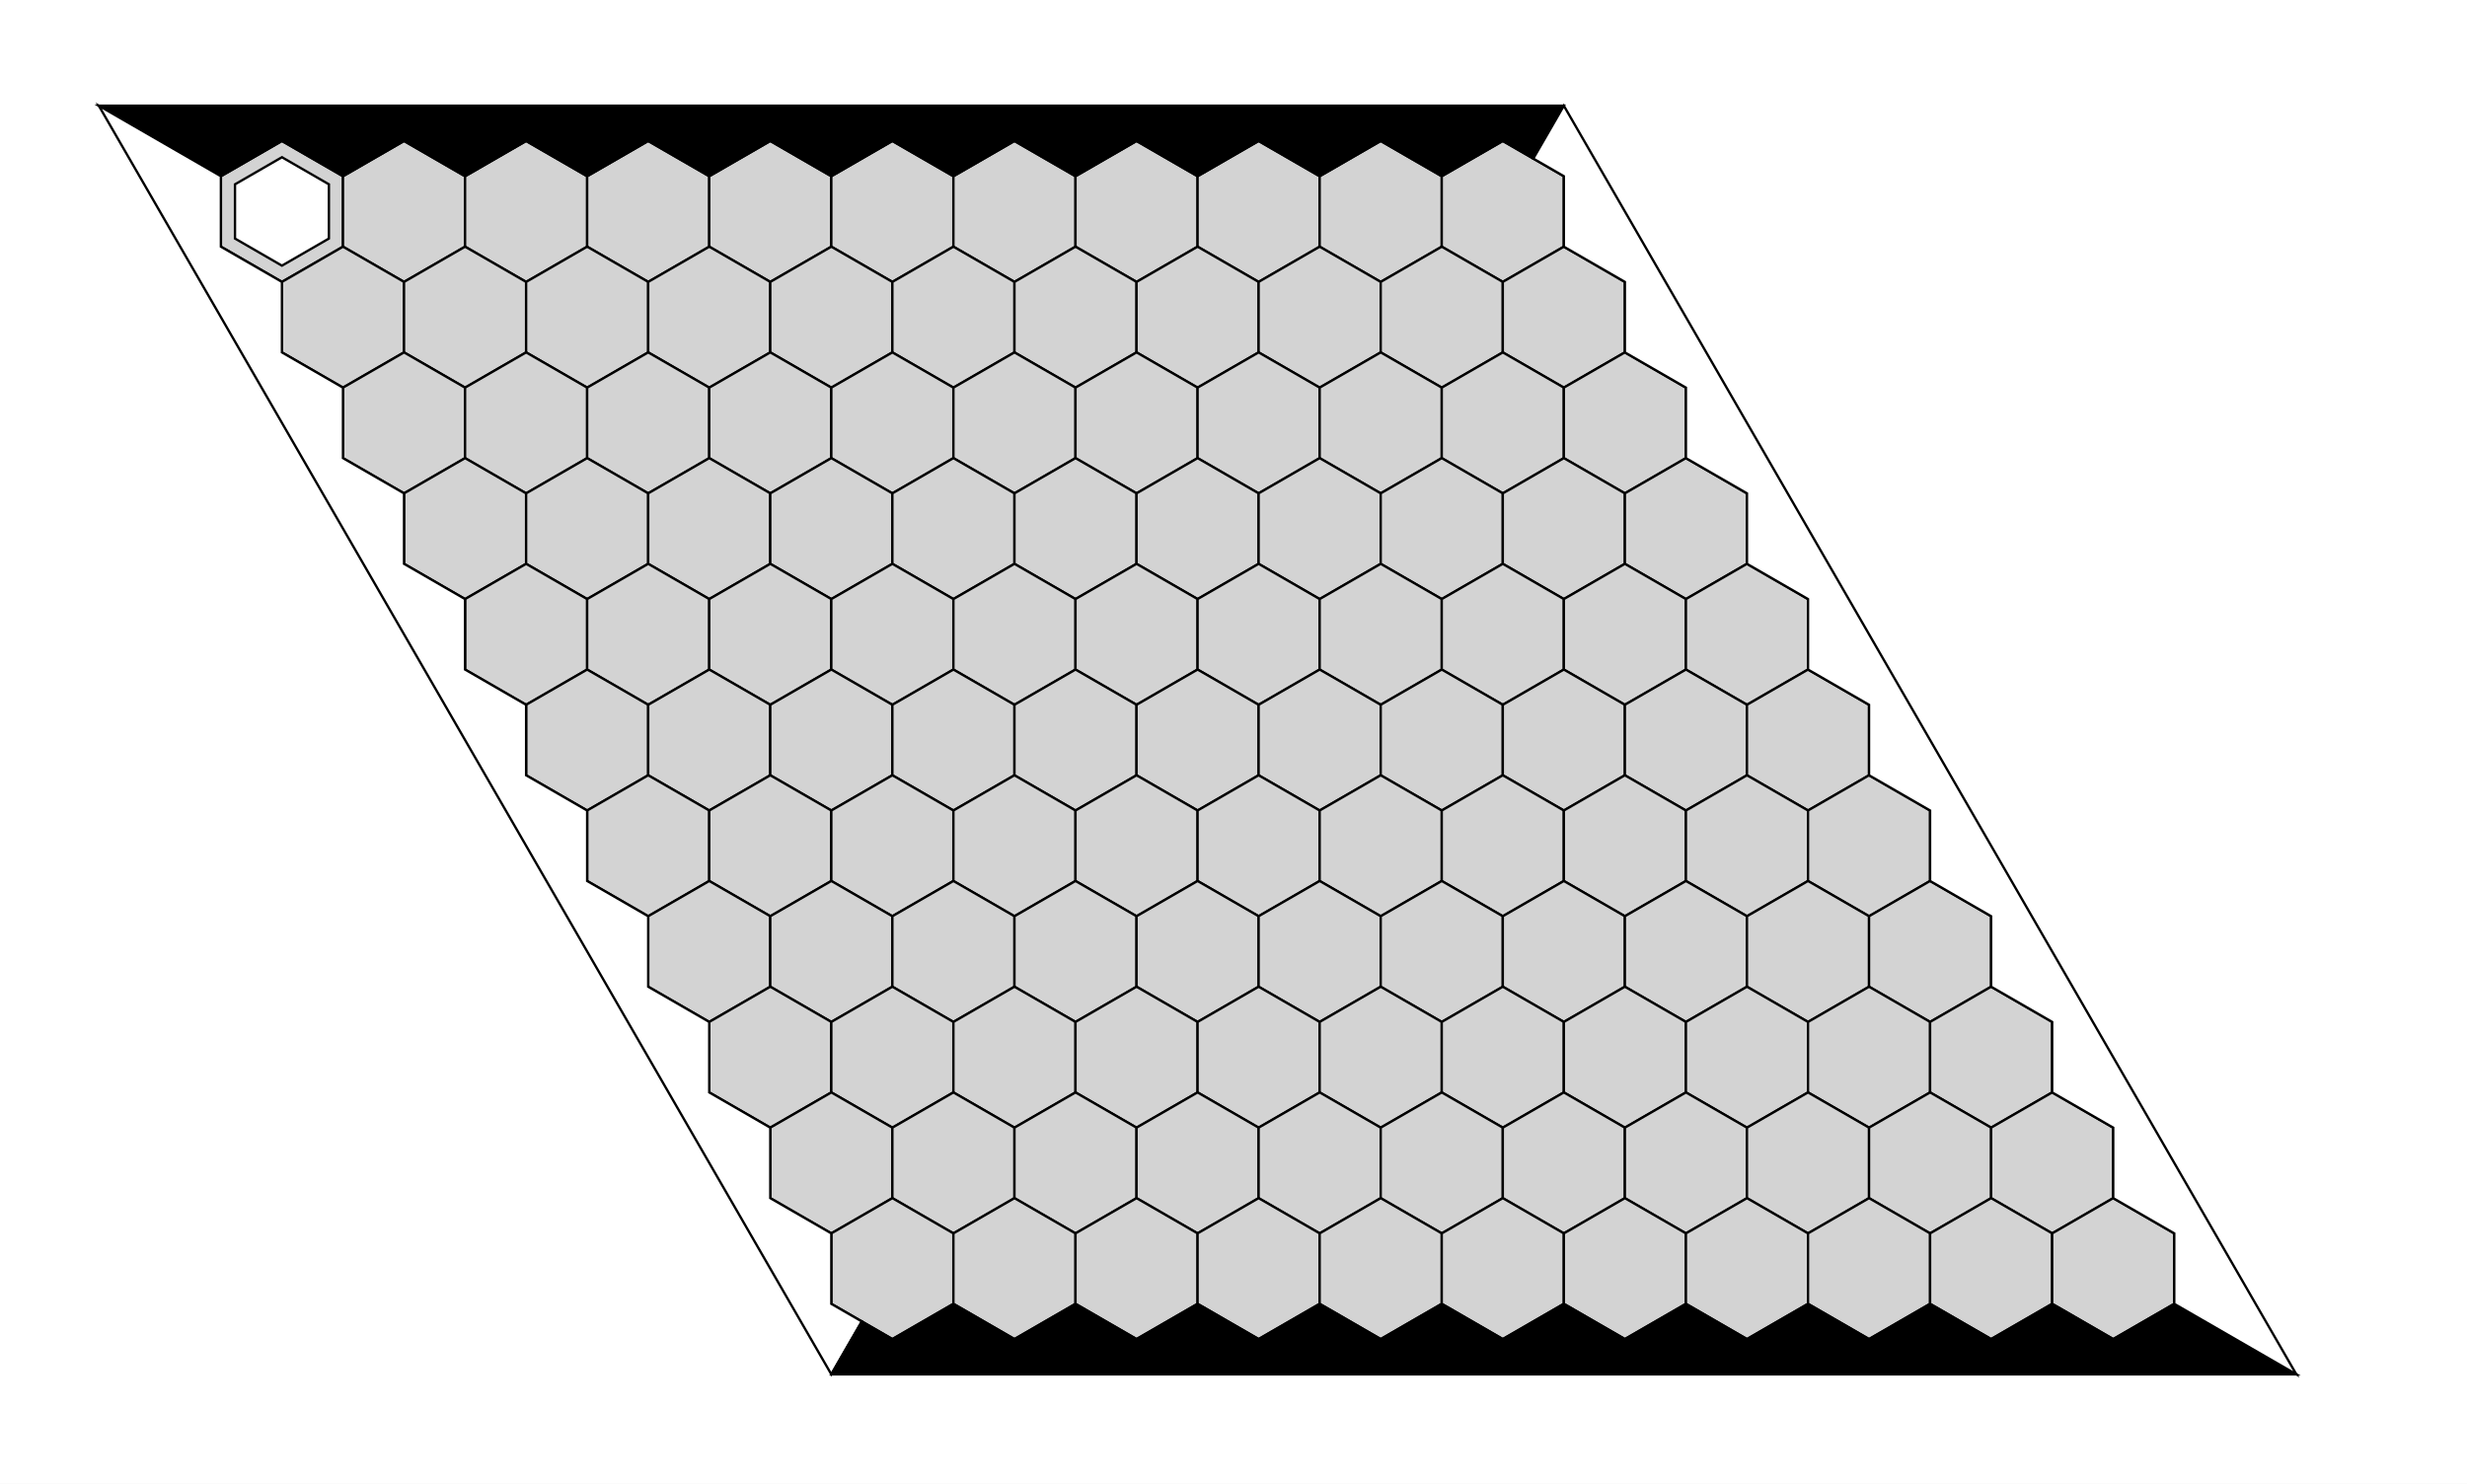
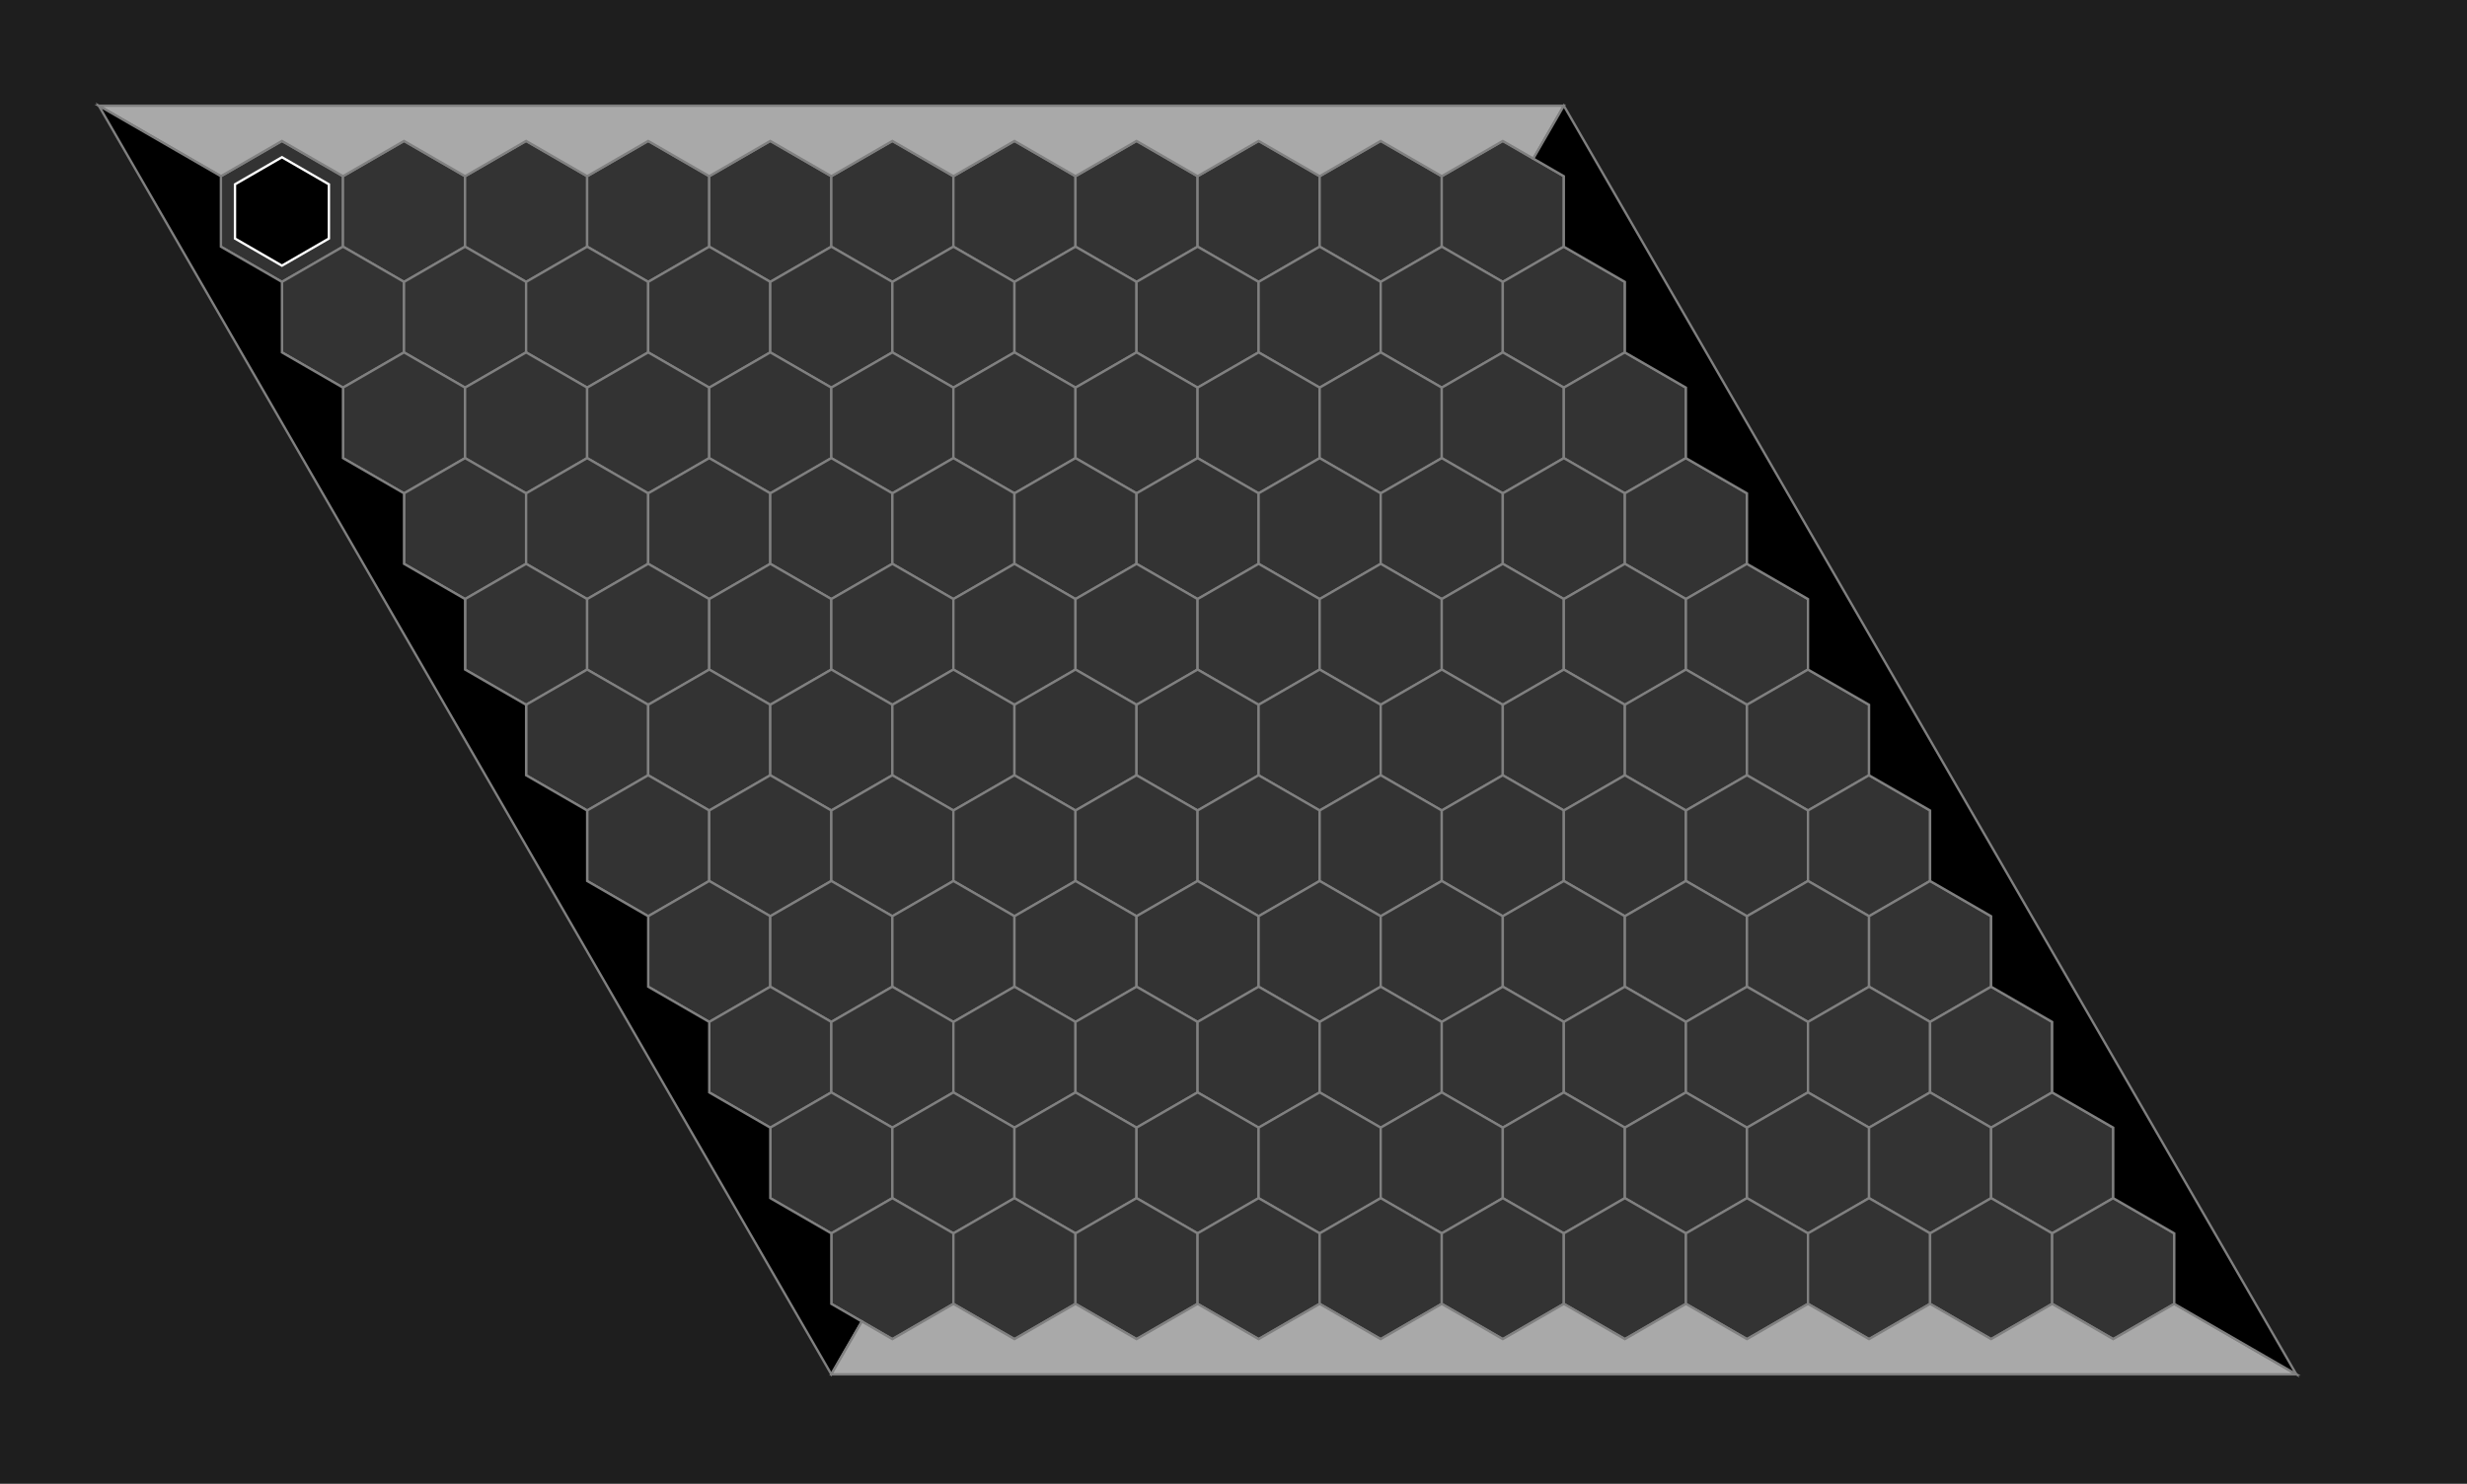
<svg xmlns="http://www.w3.org/2000/svg" baseProfile="full" height="315.789" version="1.1" width="525.0">
  <defs />
-   <rect fill="white" height="165.0" width="165.0" x="0" y="0" />
+   <rect fill="#1e1e1e" height="165.0" width="165.0" x="0" y="0" />
  <g transform="scale(1.0)">
-     <rect fill="white" height="315.789" width="525.0" x="0" y="0" />
+     <rect fill="#1e1e1e" height="315.789" width="525.0" x="0" y="0" />
    <g transform="translate(45.0,30.0) translate(15.0,15.0)">
-       <polygon fill="lightgray" points="0.0,15.0 12.99,7.5 12.99,-7.5 -0.0,-15.0 -12.99,-7.5 -12.99,7.5" stroke="black" stroke-width="0.5px" />
-       <polygon fill="white" points="0.0,11.539 9.993,5.769 9.993,-5.769 -0.0,-11.539 -9.993,-5.769 -9.993,5.769" stroke="black" stroke-width="0.5px" />
-       <polygon fill="lightgray" points="25.981,15.0 38.971,7.5 38.971,-7.5 25.981,-15.0 12.99,-7.5 12.99,7.5" stroke="black" stroke-width="0.5px" />
-       <polygon fill="lightgray" points="51.962,15.0 64.952,7.5 64.952,-7.5 51.962,-15.0 38.971,-7.5 38.971,7.5" stroke="black" stroke-width="0.5px" />
-       <polygon fill="lightgray" points="77.942,15.0 90.933,7.5 90.933,-7.5 77.942,-15.0 64.952,-7.5 64.952,7.5" stroke="black" stroke-width="0.5px" />
-       <polygon fill="lightgray" points="103.923,15.0 116.913,7.5 116.913,-7.5 103.923,-15.0 90.933,-7.5 90.933,7.5" stroke="black" stroke-width="0.5px" />
-       <polygon fill="lightgray" points="129.904,15.0 142.894,7.5 142.894,-7.5 129.904,-15.0 116.913,-7.5 116.913,7.5" stroke="black" stroke-width="0.5px" />
-       <polygon fill="lightgray" points="155.885,15.0 168.875,7.5 168.875,-7.5 155.885,-15.0 142.894,-7.5 142.894,7.5" stroke="black" stroke-width="0.5px" />
-       <polygon fill="lightgray" points="181.865,15.0 194.856,7.5 194.856,-7.5 181.865,-15.0 168.875,-7.5 168.875,7.5" stroke="black" stroke-width="0.5px" />
-       <polygon fill="lightgray" points="207.846,15.0 220.837,7.5 220.837,-7.5 207.846,-15.0 194.856,-7.5 194.856,7.5" stroke="black" stroke-width="0.5px" />
-       <polygon fill="lightgray" points="233.827,15.0 246.817,7.5 246.817,-7.5 233.827,-15.0 220.837,-7.5 220.837,7.5" stroke="black" stroke-width="0.5px" />
-       <polygon fill="lightgray" points="259.808,15.0 272.798,7.5 272.798,-7.5 259.808,-15.0 246.817,-7.5 246.817,7.5" stroke="black" stroke-width="0.5px" />
-       <polygon fill="lightgray" points="12.99,37.5 25.981,30.0 25.981,15.0 12.99,7.5 0.0,15.0 0.0,30.0" stroke="black" stroke-width="0.5px" />
-       <polygon fill="lightgray" points="38.971,37.5 51.962,30.0 51.962,15.0 38.971,7.5 25.981,15.0 25.981,30.0" stroke="black" stroke-width="0.5px" />
-       <polygon fill="lightgray" points="64.952,37.5 77.942,30.0 77.942,15.0 64.952,7.5 51.962,15.0 51.962,30.0" stroke="black" stroke-width="0.5px" />
-       <polygon fill="lightgray" points="90.933,37.5 103.923,30.0 103.923,15.0 90.933,7.5 77.942,15.0 77.942,30.0" stroke="black" stroke-width="0.5px" />
-       <polygon fill="lightgray" points="116.913,37.5 129.904,30.0 129.904,15.0 116.913,7.5 103.923,15.0 103.923,30.0" stroke="black" stroke-width="0.5px" />
-       <polygon fill="lightgray" points="142.894,37.5 155.885,30.0 155.885,15.0 142.894,7.5 129.904,15.0 129.904,30.0" stroke="black" stroke-width="0.5px" />
-       <polygon fill="lightgray" points="168.875,37.5 181.865,30.0 181.865,15.0 168.875,7.5 155.885,15.0 155.885,30.0" stroke="black" stroke-width="0.5px" />
-       <polygon fill="lightgray" points="194.856,37.5 207.846,30.0 207.846,15.0 194.856,7.5 181.865,15.0 181.865,30.0" stroke="black" stroke-width="0.5px" />
-       <polygon fill="lightgray" points="220.837,37.5 233.827,30.0 233.827,15.0 220.837,7.5 207.846,15.0 207.846,30.0" stroke="black" stroke-width="0.5px" />
-       <polygon fill="lightgray" points="246.817,37.5 259.808,30.0 259.808,15.0 246.817,7.5 233.827,15.0 233.827,30.0" stroke="black" stroke-width="0.5px" />
-       <polygon fill="lightgray" points="272.798,37.5 285.788,30.0 285.788,15.0 272.798,7.5 259.808,15.0 259.808,30.0" stroke="black" stroke-width="0.5px" />
-       <polygon fill="lightgray" points="25.981,60.0 38.971,52.5 38.971,37.5 25.981,30.0 12.99,37.5 12.99,52.5" stroke="black" stroke-width="0.5px" />
-       <polygon fill="lightgray" points="51.962,60.0 64.952,52.5 64.952,37.5 51.962,30.0 38.971,37.5 38.971,52.5" stroke="black" stroke-width="0.5px" />
-       <polygon fill="lightgray" points="77.942,60.0 90.933,52.5 90.933,37.5 77.942,30.0 64.952,37.5 64.952,52.5" stroke="black" stroke-width="0.5px" />
-       <polygon fill="lightgray" points="103.923,60.0 116.913,52.5 116.913,37.5 103.923,30.0 90.933,37.5 90.933,52.5" stroke="black" stroke-width="0.5px" />
-       <polygon fill="lightgray" points="129.904,60.0 142.894,52.5 142.894,37.5 129.904,30.0 116.913,37.5 116.913,52.5" stroke="black" stroke-width="0.5px" />
-       <polygon fill="lightgray" points="155.885,60.0 168.875,52.5 168.875,37.5 155.885,30.0 142.894,37.5 142.894,52.5" stroke="black" stroke-width="0.5px" />
-       <polygon fill="lightgray" points="181.865,60.0 194.856,52.5 194.856,37.5 181.865,30.0 168.875,37.5 168.875,52.5" stroke="black" stroke-width="0.5px" />
-       <polygon fill="lightgray" points="207.846,60.0 220.837,52.5 220.837,37.5 207.846,30.0 194.856,37.5 194.856,52.5" stroke="black" stroke-width="0.5px" />
-       <polygon fill="lightgray" points="233.827,60.0 246.817,52.5 246.817,37.5 233.827,30.0 220.837,37.5 220.837,52.5" stroke="black" stroke-width="0.5px" />
-       <polygon fill="lightgray" points="259.808,60.0 272.798,52.5 272.798,37.5 259.808,30.0 246.817,37.5 246.817,52.5" stroke="black" stroke-width="0.5px" />
-       <polygon fill="lightgray" points="285.788,60.0 298.779,52.5 298.779,37.5 285.788,30.0 272.798,37.5 272.798,52.5" stroke="black" stroke-width="0.5px" />
-       <polygon fill="lightgray" points="38.971,82.5 51.962,75.0 51.962,60.0 38.971,52.5 25.981,60.0 25.981,75.0" stroke="black" stroke-width="0.5px" />
-       <polygon fill="lightgray" points="64.952,82.5 77.942,75.0 77.942,60.0 64.952,52.5 51.962,60.0 51.962,75.0" stroke="black" stroke-width="0.5px" />
-       <polygon fill="lightgray" points="90.933,82.5 103.923,75.0 103.923,60.0 90.933,52.5 77.942,60.0 77.942,75.0" stroke="black" stroke-width="0.5px" />
-       <polygon fill="lightgray" points="116.913,82.5 129.904,75.0 129.904,60.0 116.913,52.5 103.923,60.0 103.923,75.0" stroke="black" stroke-width="0.5px" />
-       <polygon fill="lightgray" points="142.894,82.5 155.885,75.0 155.885,60.0 142.894,52.5 129.904,60.0 129.904,75.0" stroke="black" stroke-width="0.5px" />
-       <polygon fill="lightgray" points="168.875,82.5 181.865,75.0 181.865,60.0 168.875,52.5 155.885,60.0 155.885,75.0" stroke="black" stroke-width="0.5px" />
-       <polygon fill="lightgray" points="194.856,82.5 207.846,75.0 207.846,60.0 194.856,52.5 181.865,60.0 181.865,75.0" stroke="black" stroke-width="0.5px" />
-       <polygon fill="lightgray" points="220.837,82.5 233.827,75.0 233.827,60.0 220.837,52.5 207.846,60.0 207.846,75.0" stroke="black" stroke-width="0.5px" />
-       <polygon fill="lightgray" points="246.817,82.5 259.808,75.0 259.808,60.0 246.817,52.5 233.827,60.0 233.827,75.0" stroke="black" stroke-width="0.5px" />
-       <polygon fill="lightgray" points="272.798,82.5 285.788,75.0 285.788,60.0 272.798,52.5 259.808,60.0 259.808,75.0" stroke="black" stroke-width="0.5px" />
-       <polygon fill="lightgray" points="298.779,82.5 311.769,75.0 311.769,60.0 298.779,52.5 285.788,60.0 285.788,75.0" stroke="black" stroke-width="0.5px" />
-       <polygon fill="lightgray" points="51.962,105.0 64.952,97.5 64.952,82.5 51.962,75.0 38.971,82.5 38.971,97.5" stroke="black" stroke-width="0.5px" />
-       <polygon fill="lightgray" points="77.942,105.0 90.933,97.5 90.933,82.5 77.942,75.0 64.952,82.5 64.952,97.5" stroke="black" stroke-width="0.5px" />
-       <polygon fill="lightgray" points="103.923,105.0 116.913,97.5 116.913,82.5 103.923,75.0 90.933,82.5 90.933,97.5" stroke="black" stroke-width="0.5px" />
-       <polygon fill="lightgray" points="129.904,105.0 142.894,97.5 142.894,82.5 129.904,75.0 116.913,82.5 116.913,97.5" stroke="black" stroke-width="0.5px" />
-       <polygon fill="lightgray" points="155.885,105.0 168.875,97.5 168.875,82.5 155.885,75.0 142.894,82.5 142.894,97.5" stroke="black" stroke-width="0.5px" />
-       <polygon fill="lightgray" points="181.865,105.0 194.856,97.5 194.856,82.5 181.865,75.0 168.875,82.5 168.875,97.5" stroke="black" stroke-width="0.5px" />
-       <polygon fill="lightgray" points="207.846,105.0 220.837,97.5 220.837,82.5 207.846,75.0 194.856,82.5 194.856,97.5" stroke="black" stroke-width="0.5px" />
-       <polygon fill="lightgray" points="233.827,105.0 246.817,97.5 246.817,82.5 233.827,75.0 220.837,82.5 220.837,97.5" stroke="black" stroke-width="0.5px" />
-       <polygon fill="lightgray" points="259.808,105.0 272.798,97.5 272.798,82.5 259.808,75.0 246.817,82.5 246.817,97.5" stroke="black" stroke-width="0.5px" />
-       <polygon fill="lightgray" points="285.788,105.0 298.779,97.5 298.779,82.5 285.788,75.0 272.798,82.5 272.798,97.5" stroke="black" stroke-width="0.5px" />
-       <polygon fill="lightgray" points="311.769,105.0 324.76,97.5 324.76,82.5 311.769,75.0 298.779,82.5 298.779,97.5" stroke="black" stroke-width="0.5px" />
-       <polygon fill="lightgray" points="64.952,127.5 77.942,120.0 77.942,105.0 64.952,97.5 51.962,105.0 51.962,120.0" stroke="black" stroke-width="0.5px" />
-       <polygon fill="lightgray" points="90.933,127.5 103.923,120.0 103.923,105.0 90.933,97.5 77.942,105.0 77.942,120.0" stroke="black" stroke-width="0.5px" />
-       <polygon fill="lightgray" points="116.913,127.5 129.904,120.0 129.904,105.0 116.913,97.5 103.923,105.0 103.923,120.0" stroke="black" stroke-width="0.5px" />
-       <polygon fill="lightgray" points="142.894,127.5 155.885,120.0 155.885,105.0 142.894,97.5 129.904,105.0 129.904,120.0" stroke="black" stroke-width="0.5px" />
-       <polygon fill="lightgray" points="168.875,127.5 181.865,120.0 181.865,105.0 168.875,97.5 155.885,105.0 155.885,120.0" stroke="black" stroke-width="0.5px" />
-       <polygon fill="lightgray" points="194.856,127.5 207.846,120.0 207.846,105.0 194.856,97.5 181.865,105.0 181.865,120.0" stroke="black" stroke-width="0.5px" />
-       <polygon fill="lightgray" points="220.837,127.5 233.827,120.0 233.827,105.0 220.837,97.5 207.846,105.0 207.846,120.0" stroke="black" stroke-width="0.5px" />
-       <polygon fill="lightgray" points="246.817,127.5 259.808,120.0 259.808,105.0 246.817,97.5 233.827,105.0 233.827,120.0" stroke="black" stroke-width="0.5px" />
-       <polygon fill="lightgray" points="272.798,127.5 285.788,120.0 285.788,105.0 272.798,97.5 259.808,105.0 259.808,120.0" stroke="black" stroke-width="0.5px" />
-       <polygon fill="lightgray" points="298.779,127.5 311.769,120.0 311.769,105.0 298.779,97.5 285.788,105.0 285.788,120.0" stroke="black" stroke-width="0.5px" />
-       <polygon fill="lightgray" points="324.76,127.5 337.75,120.0 337.75,105.0 324.76,97.5 311.769,105.0 311.769,120.0" stroke="black" stroke-width="0.5px" />
-       <polygon fill="lightgray" points="77.942,150.0 90.933,142.5 90.933,127.5 77.942,120.0 64.952,127.5 64.952,142.5" stroke="black" stroke-width="0.5px" />
-       <polygon fill="lightgray" points="103.923,150.0 116.913,142.5 116.913,127.5 103.923,120.0 90.933,127.5 90.933,142.5" stroke="black" stroke-width="0.5px" />
-       <polygon fill="lightgray" points="129.904,150.0 142.894,142.5 142.894,127.5 129.904,120.0 116.913,127.5 116.913,142.5" stroke="black" stroke-width="0.5px" />
-       <polygon fill="lightgray" points="155.885,150.0 168.875,142.5 168.875,127.5 155.885,120.0 142.894,127.5 142.894,142.5" stroke="black" stroke-width="0.5px" />
-       <polygon fill="lightgray" points="181.865,150.0 194.856,142.5 194.856,127.5 181.865,120.0 168.875,127.5 168.875,142.5" stroke="black" stroke-width="0.5px" />
-       <polygon fill="lightgray" points="207.846,150.0 220.837,142.5 220.837,127.5 207.846,120.0 194.856,127.5 194.856,142.5" stroke="black" stroke-width="0.5px" />
-       <polygon fill="lightgray" points="233.827,150.0 246.817,142.5 246.817,127.5 233.827,120.0 220.837,127.5 220.837,142.5" stroke="black" stroke-width="0.5px" />
-       <polygon fill="lightgray" points="259.808,150.0 272.798,142.5 272.798,127.5 259.808,120.0 246.817,127.5 246.817,142.5" stroke="black" stroke-width="0.5px" />
-       <polygon fill="lightgray" points="285.788,150.0 298.779,142.5 298.779,127.5 285.788,120.0 272.798,127.5 272.798,142.5" stroke="black" stroke-width="0.5px" />
-       <polygon fill="lightgray" points="311.769,150.0 324.76,142.5 324.76,127.5 311.769,120.0 298.779,127.5 298.779,142.5" stroke="black" stroke-width="0.5px" />
-       <polygon fill="lightgray" points="337.75,150.0 350.74,142.5 350.74,127.5 337.75,120.0 324.76,127.5 324.76,142.5" stroke="black" stroke-width="0.5px" />
-       <polygon fill="lightgray" points="90.933,172.5 103.923,165.0 103.923,150.0 90.933,142.5 77.942,150.0 77.942,165.0" stroke="black" stroke-width="0.5px" />
-       <polygon fill="lightgray" points="116.913,172.5 129.904,165.0 129.904,150.0 116.913,142.5 103.923,150.0 103.923,165.0" stroke="black" stroke-width="0.5px" />
-       <polygon fill="lightgray" points="142.894,172.5 155.885,165.0 155.885,150.0 142.894,142.5 129.904,150.0 129.904,165.0" stroke="black" stroke-width="0.5px" />
-       <polygon fill="lightgray" points="168.875,172.5 181.865,165.0 181.865,150.0 168.875,142.5 155.885,150.0 155.885,165.0" stroke="black" stroke-width="0.5px" />
-       <polygon fill="lightgray" points="194.856,172.5 207.846,165.0 207.846,150.0 194.856,142.5 181.865,150.0 181.865,165.0" stroke="black" stroke-width="0.5px" />
-       <polygon fill="lightgray" points="220.837,172.5 233.827,165.0 233.827,150.0 220.837,142.5 207.846,150.0 207.846,165.0" stroke="black" stroke-width="0.5px" />
-       <polygon fill="lightgray" points="246.817,172.5 259.808,165.0 259.808,150.0 246.817,142.5 233.827,150.0 233.827,165.0" stroke="black" stroke-width="0.5px" />
-       <polygon fill="lightgray" points="272.798,172.5 285.788,165.0 285.788,150.0 272.798,142.5 259.808,150.0 259.808,165.0" stroke="black" stroke-width="0.5px" />
-       <polygon fill="lightgray" points="298.779,172.5 311.769,165.0 311.769,150.0 298.779,142.5 285.788,150.0 285.788,165.0" stroke="black" stroke-width="0.5px" />
-       <polygon fill="lightgray" points="324.76,172.5 337.75,165.0 337.75,150.0 324.76,142.5 311.769,150.0 311.769,165.0" stroke="black" stroke-width="0.5px" />
-       <polygon fill="lightgray" points="350.74,172.5 363.731,165.0 363.731,150.0 350.74,142.5 337.75,150.0 337.75,165.0" stroke="black" stroke-width="0.5px" />
-       <polygon fill="lightgray" points="103.923,195.0 116.913,187.5 116.913,172.5 103.923,165.0 90.933,172.5 90.933,187.5" stroke="black" stroke-width="0.5px" />
-       <polygon fill="lightgray" points="129.904,195.0 142.894,187.5 142.894,172.5 129.904,165.0 116.913,172.5 116.913,187.5" stroke="black" stroke-width="0.5px" />
-       <polygon fill="lightgray" points="155.885,195.0 168.875,187.5 168.875,172.5 155.885,165.0 142.894,172.5 142.894,187.5" stroke="black" stroke-width="0.5px" />
-       <polygon fill="lightgray" points="181.865,195.0 194.856,187.5 194.856,172.5 181.865,165.0 168.875,172.5 168.875,187.5" stroke="black" stroke-width="0.5px" />
-       <polygon fill="lightgray" points="207.846,195.0 220.837,187.5 220.837,172.5 207.846,165.0 194.856,172.5 194.856,187.5" stroke="black" stroke-width="0.5px" />
-       <polygon fill="lightgray" points="233.827,195.0 246.817,187.5 246.817,172.5 233.827,165.0 220.837,172.5 220.837,187.5" stroke="black" stroke-width="0.5px" />
-       <polygon fill="lightgray" points="259.808,195.0 272.798,187.5 272.798,172.5 259.808,165.0 246.817,172.5 246.817,187.5" stroke="black" stroke-width="0.5px" />
-       <polygon fill="lightgray" points="285.788,195.0 298.779,187.5 298.779,172.5 285.788,165.0 272.798,172.5 272.798,187.5" stroke="black" stroke-width="0.5px" />
-       <polygon fill="lightgray" points="311.769,195.0 324.76,187.5 324.76,172.5 311.769,165.0 298.779,172.5 298.779,187.5" stroke="black" stroke-width="0.5px" />
-       <polygon fill="lightgray" points="337.75,195.0 350.74,187.5 350.74,172.5 337.75,165.0 324.76,172.5 324.76,187.5" stroke="black" stroke-width="0.5px" />
-       <polygon fill="lightgray" points="363.731,195.0 376.721,187.5 376.721,172.5 363.731,165.0 350.74,172.5 350.74,187.5" stroke="black" stroke-width="0.5px" />
-       <polygon fill="lightgray" points="116.913,217.5 129.904,210.0 129.904,195.0 116.913,187.5 103.923,195.0 103.923,210.0" stroke="black" stroke-width="0.5px" />
-       <polygon fill="lightgray" points="142.894,217.5 155.885,210.0 155.885,195.0 142.894,187.5 129.904,195.0 129.904,210.0" stroke="black" stroke-width="0.5px" />
-       <polygon fill="lightgray" points="168.875,217.5 181.865,210.0 181.865,195.0 168.875,187.5 155.885,195.0 155.885,210.0" stroke="black" stroke-width="0.5px" />
-       <polygon fill="lightgray" points="194.856,217.5 207.846,210.0 207.846,195.0 194.856,187.5 181.865,195.0 181.865,210.0" stroke="black" stroke-width="0.5px" />
-       <polygon fill="lightgray" points="220.837,217.5 233.827,210.0 233.827,195.0 220.837,187.5 207.846,195.0 207.846,210.0" stroke="black" stroke-width="0.5px" />
-       <polygon fill="lightgray" points="246.817,217.5 259.808,210.0 259.808,195.0 246.817,187.5 233.827,195.0 233.827,210.0" stroke="black" stroke-width="0.5px" />
-       <polygon fill="lightgray" points="272.798,217.5 285.788,210.0 285.788,195.0 272.798,187.5 259.808,195.0 259.808,210.0" stroke="black" stroke-width="0.5px" />
-       <polygon fill="lightgray" points="298.779,217.5 311.769,210.0 311.769,195.0 298.779,187.5 285.788,195.0 285.788,210.0" stroke="black" stroke-width="0.5px" />
-       <polygon fill="lightgray" points="324.76,217.5 337.75,210.0 337.75,195.0 324.76,187.5 311.769,195.0 311.769,210.0" stroke="black" stroke-width="0.5px" />
-       <polygon fill="lightgray" points="350.74,217.5 363.731,210.0 363.731,195.0 350.74,187.5 337.75,195.0 337.75,210.0" stroke="black" stroke-width="0.5px" />
-       <polygon fill="lightgray" points="376.721,217.5 389.711,210.0 389.711,195.0 376.721,187.5 363.731,195.0 363.731,210.0" stroke="black" stroke-width="0.5px" />
-       <polygon fill="lightgray" points="129.904,240.0 142.894,232.5 142.894,217.5 129.904,210.0 116.913,217.5 116.913,232.5" stroke="black" stroke-width="0.5px" />
-       <polygon fill="lightgray" points="155.885,240.0 168.875,232.5 168.875,217.5 155.885,210.0 142.894,217.5 142.894,232.5" stroke="black" stroke-width="0.5px" />
-       <polygon fill="lightgray" points="181.865,240.0 194.856,232.5 194.856,217.5 181.865,210.0 168.875,217.5 168.875,232.5" stroke="black" stroke-width="0.5px" />
-       <polygon fill="lightgray" points="207.846,240.0 220.837,232.5 220.837,217.5 207.846,210.0 194.856,217.5 194.856,232.5" stroke="black" stroke-width="0.5px" />
-       <polygon fill="lightgray" points="233.827,240.0 246.817,232.5 246.817,217.5 233.827,210.0 220.837,217.5 220.837,232.5" stroke="black" stroke-width="0.5px" />
-       <polygon fill="lightgray" points="259.808,240.0 272.798,232.5 272.798,217.5 259.808,210.0 246.817,217.5 246.817,232.5" stroke="black" stroke-width="0.5px" />
-       <polygon fill="lightgray" points="285.788,240.0 298.779,232.5 298.779,217.5 285.788,210.0 272.798,217.5 272.798,232.5" stroke="black" stroke-width="0.5px" />
-       <polygon fill="lightgray" points="311.769,240.0 324.76,232.5 324.76,217.5 311.769,210.0 298.779,217.5 298.779,232.5" stroke="black" stroke-width="0.5px" />
-       <polygon fill="lightgray" points="337.75,240.0 350.74,232.5 350.74,217.5 337.75,210.0 324.76,217.5 324.76,232.5" stroke="black" stroke-width="0.5px" />
-       <polygon fill="lightgray" points="363.731,240.0 376.721,232.5 376.721,217.5 363.731,210.0 350.74,217.5 350.74,232.5" stroke="black" stroke-width="0.5px" />
-       <polygon fill="lightgray" points="389.711,240.0 402.702,232.5 402.702,217.5 389.711,210.0 376.721,217.5 376.721,232.5" stroke="black" stroke-width="0.5px" />
+       <polygon fill="#333333" points="0.0,15.0 12.99,7.5 12.99,-7.5 -0.0,-15.0 -12.99,-7.5 -12.99,7.5" stroke="gray" stroke-width="0.5px" />
+       <polygon fill="black" points="0.0,11.539 9.993,5.769 9.993,-5.769 -0.0,-11.539 -9.993,-5.769 -9.993,5.769" stroke="white" stroke-width="0.5px" />
+       <polygon fill="#333333" points="25.981,15.0 38.971,7.5 38.971,-7.5 25.981,-15.0 12.99,-7.5 12.99,7.5" stroke="gray" stroke-width="0.5px" />
+       <polygon fill="#333333" points="51.962,15.0 64.952,7.5 64.952,-7.5 51.962,-15.0 38.971,-7.5 38.971,7.5" stroke="gray" stroke-width="0.5px" />
+       <polygon fill="#333333" points="77.942,15.0 90.933,7.5 90.933,-7.5 77.942,-15.0 64.952,-7.5 64.952,7.5" stroke="gray" stroke-width="0.5px" />
+       <polygon fill="#333333" points="103.923,15.0 116.913,7.5 116.913,-7.5 103.923,-15.0 90.933,-7.5 90.933,7.5" stroke="gray" stroke-width="0.5px" />
+       <polygon fill="#333333" points="129.904,15.0 142.894,7.5 142.894,-7.5 129.904,-15.0 116.913,-7.5 116.913,7.5" stroke="gray" stroke-width="0.5px" />
+       <polygon fill="#333333" points="155.885,15.0 168.875,7.5 168.875,-7.5 155.885,-15.0 142.894,-7.5 142.894,7.5" stroke="gray" stroke-width="0.5px" />
+       <polygon fill="#333333" points="181.865,15.0 194.856,7.5 194.856,-7.5 181.865,-15.0 168.875,-7.5 168.875,7.5" stroke="gray" stroke-width="0.5px" />
+       <polygon fill="#333333" points="207.846,15.0 220.837,7.5 220.837,-7.5 207.846,-15.0 194.856,-7.5 194.856,7.5" stroke="gray" stroke-width="0.5px" />
+       <polygon fill="#333333" points="233.827,15.0 246.817,7.5 246.817,-7.5 233.827,-15.0 220.837,-7.5 220.837,7.5" stroke="gray" stroke-width="0.5px" />
+       <polygon fill="#333333" points="259.808,15.0 272.798,7.5 272.798,-7.5 259.808,-15.0 246.817,-7.5 246.817,7.5" stroke="gray" stroke-width="0.5px" />
+       <polygon fill="#333333" points="12.99,37.5 25.981,30.0 25.981,15.0 12.99,7.5 0.0,15.0 0.0,30.0" stroke="gray" stroke-width="0.5px" />
+       <polygon fill="#333333" points="38.971,37.5 51.962,30.0 51.962,15.0 38.971,7.5 25.981,15.0 25.981,30.0" stroke="gray" stroke-width="0.5px" />
+       <polygon fill="#333333" points="64.952,37.5 77.942,30.0 77.942,15.0 64.952,7.5 51.962,15.0 51.962,30.0" stroke="gray" stroke-width="0.5px" />
+       <polygon fill="#333333" points="90.933,37.5 103.923,30.0 103.923,15.0 90.933,7.5 77.942,15.0 77.942,30.0" stroke="gray" stroke-width="0.5px" />
+       <polygon fill="#333333" points="116.913,37.5 129.904,30.0 129.904,15.0 116.913,7.5 103.923,15.0 103.923,30.0" stroke="gray" stroke-width="0.5px" />
+       <polygon fill="#333333" points="142.894,37.5 155.885,30.0 155.885,15.0 142.894,7.5 129.904,15.0 129.904,30.0" stroke="gray" stroke-width="0.5px" />
+       <polygon fill="#333333" points="168.875,37.5 181.865,30.0 181.865,15.0 168.875,7.5 155.885,15.0 155.885,30.0" stroke="gray" stroke-width="0.5px" />
+       <polygon fill="#333333" points="194.856,37.5 207.846,30.0 207.846,15.0 194.856,7.5 181.865,15.0 181.865,30.0" stroke="gray" stroke-width="0.5px" />
+       <polygon fill="#333333" points="220.837,37.5 233.827,30.0 233.827,15.0 220.837,7.5 207.846,15.0 207.846,30.0" stroke="gray" stroke-width="0.5px" />
+       <polygon fill="#333333" points="246.817,37.5 259.808,30.0 259.808,15.0 246.817,7.5 233.827,15.0 233.827,30.0" stroke="gray" stroke-width="0.5px" />
+       <polygon fill="#333333" points="272.798,37.5 285.788,30.0 285.788,15.0 272.798,7.5 259.808,15.0 259.808,30.0" stroke="gray" stroke-width="0.5px" />
+       <polygon fill="#333333" points="25.981,60.0 38.971,52.5 38.971,37.5 25.981,30.0 12.99,37.5 12.99,52.5" stroke="gray" stroke-width="0.5px" />
+       <polygon fill="#333333" points="51.962,60.0 64.952,52.5 64.952,37.5 51.962,30.0 38.971,37.5 38.971,52.5" stroke="gray" stroke-width="0.5px" />
+       <polygon fill="#333333" points="77.942,60.0 90.933,52.5 90.933,37.5 77.942,30.0 64.952,37.5 64.952,52.5" stroke="gray" stroke-width="0.5px" />
+       <polygon fill="#333333" points="103.923,60.0 116.913,52.5 116.913,37.5 103.923,30.0 90.933,37.5 90.933,52.5" stroke="gray" stroke-width="0.5px" />
+       <polygon fill="#333333" points="129.904,60.0 142.894,52.5 142.894,37.5 129.904,30.0 116.913,37.5 116.913,52.5" stroke="gray" stroke-width="0.5px" />
+       <polygon fill="#333333" points="155.885,60.0 168.875,52.5 168.875,37.5 155.885,30.0 142.894,37.5 142.894,52.5" stroke="gray" stroke-width="0.5px" />
+       <polygon fill="#333333" points="181.865,60.0 194.856,52.5 194.856,37.5 181.865,30.0 168.875,37.5 168.875,52.5" stroke="gray" stroke-width="0.5px" />
+       <polygon fill="#333333" points="207.846,60.0 220.837,52.5 220.837,37.5 207.846,30.0 194.856,37.5 194.856,52.5" stroke="gray" stroke-width="0.5px" />
+       <polygon fill="#333333" points="233.827,60.0 246.817,52.5 246.817,37.5 233.827,30.0 220.837,37.5 220.837,52.5" stroke="gray" stroke-width="0.5px" />
+       <polygon fill="#333333" points="259.808,60.0 272.798,52.5 272.798,37.5 259.808,30.0 246.817,37.5 246.817,52.5" stroke="gray" stroke-width="0.5px" />
+       <polygon fill="#333333" points="285.788,60.0 298.779,52.5 298.779,37.5 285.788,30.0 272.798,37.5 272.798,52.5" stroke="gray" stroke-width="0.5px" />
+       <polygon fill="#333333" points="38.971,82.5 51.962,75.0 51.962,60.0 38.971,52.5 25.981,60.0 25.981,75.0" stroke="gray" stroke-width="0.5px" />
+       <polygon fill="#333333" points="64.952,82.5 77.942,75.0 77.942,60.0 64.952,52.5 51.962,60.0 51.962,75.0" stroke="gray" stroke-width="0.5px" />
+       <polygon fill="#333333" points="90.933,82.5 103.923,75.0 103.923,60.0 90.933,52.5 77.942,60.0 77.942,75.0" stroke="gray" stroke-width="0.5px" />
+       <polygon fill="#333333" points="116.913,82.5 129.904,75.0 129.904,60.0 116.913,52.5 103.923,60.0 103.923,75.0" stroke="gray" stroke-width="0.5px" />
+       <polygon fill="#333333" points="142.894,82.5 155.885,75.0 155.885,60.0 142.894,52.5 129.904,60.0 129.904,75.0" stroke="gray" stroke-width="0.5px" />
+       <polygon fill="#333333" points="168.875,82.5 181.865,75.0 181.865,60.0 168.875,52.5 155.885,60.0 155.885,75.0" stroke="gray" stroke-width="0.5px" />
+       <polygon fill="#333333" points="194.856,82.5 207.846,75.0 207.846,60.0 194.856,52.5 181.865,60.0 181.865,75.0" stroke="gray" stroke-width="0.5px" />
+       <polygon fill="#333333" points="220.837,82.5 233.827,75.0 233.827,60.0 220.837,52.5 207.846,60.0 207.846,75.0" stroke="gray" stroke-width="0.5px" />
+       <polygon fill="#333333" points="246.817,82.5 259.808,75.0 259.808,60.0 246.817,52.5 233.827,60.0 233.827,75.0" stroke="gray" stroke-width="0.5px" />
+       <polygon fill="#333333" points="272.798,82.5 285.788,75.0 285.788,60.0 272.798,52.5 259.808,60.0 259.808,75.0" stroke="gray" stroke-width="0.5px" />
+       <polygon fill="#333333" points="298.779,82.5 311.769,75.0 311.769,60.0 298.779,52.5 285.788,60.0 285.788,75.0" stroke="gray" stroke-width="0.5px" />
+       <polygon fill="#333333" points="51.962,105.0 64.952,97.5 64.952,82.5 51.962,75.0 38.971,82.5 38.971,97.5" stroke="gray" stroke-width="0.5px" />
+       <polygon fill="#333333" points="77.942,105.0 90.933,97.5 90.933,82.5 77.942,75.0 64.952,82.5 64.952,97.5" stroke="gray" stroke-width="0.5px" />
+       <polygon fill="#333333" points="103.923,105.0 116.913,97.5 116.913,82.5 103.923,75.0 90.933,82.5 90.933,97.5" stroke="gray" stroke-width="0.5px" />
+       <polygon fill="#333333" points="129.904,105.0 142.894,97.5 142.894,82.5 129.904,75.0 116.913,82.5 116.913,97.5" stroke="gray" stroke-width="0.5px" />
+       <polygon fill="#333333" points="155.885,105.0 168.875,97.5 168.875,82.5 155.885,75.0 142.894,82.5 142.894,97.5" stroke="gray" stroke-width="0.5px" />
+       <polygon fill="#333333" points="181.865,105.0 194.856,97.5 194.856,82.5 181.865,75.0 168.875,82.5 168.875,97.5" stroke="gray" stroke-width="0.5px" />
+       <polygon fill="#333333" points="207.846,105.0 220.837,97.5 220.837,82.5 207.846,75.0 194.856,82.5 194.856,97.5" stroke="gray" stroke-width="0.5px" />
+       <polygon fill="#333333" points="233.827,105.0 246.817,97.5 246.817,82.5 233.827,75.0 220.837,82.5 220.837,97.5" stroke="gray" stroke-width="0.5px" />
+       <polygon fill="#333333" points="259.808,105.0 272.798,97.5 272.798,82.5 259.808,75.0 246.817,82.5 246.817,97.5" stroke="gray" stroke-width="0.5px" />
+       <polygon fill="#333333" points="285.788,105.0 298.779,97.5 298.779,82.5 285.788,75.0 272.798,82.5 272.798,97.5" stroke="gray" stroke-width="0.5px" />
+       <polygon fill="#333333" points="311.769,105.0 324.76,97.5 324.76,82.5 311.769,75.0 298.779,82.5 298.779,97.5" stroke="gray" stroke-width="0.5px" />
+       <polygon fill="#333333" points="64.952,127.5 77.942,120.0 77.942,105.0 64.952,97.5 51.962,105.0 51.962,120.0" stroke="gray" stroke-width="0.5px" />
+       <polygon fill="#333333" points="90.933,127.5 103.923,120.0 103.923,105.0 90.933,97.5 77.942,105.0 77.942,120.0" stroke="gray" stroke-width="0.5px" />
+       <polygon fill="#333333" points="116.913,127.5 129.904,120.0 129.904,105.0 116.913,97.5 103.923,105.0 103.923,120.0" stroke="gray" stroke-width="0.5px" />
+       <polygon fill="#333333" points="142.894,127.5 155.885,120.0 155.885,105.0 142.894,97.5 129.904,105.0 129.904,120.0" stroke="gray" stroke-width="0.5px" />
+       <polygon fill="#333333" points="168.875,127.5 181.865,120.0 181.865,105.0 168.875,97.5 155.885,105.0 155.885,120.0" stroke="gray" stroke-width="0.5px" />
+       <polygon fill="#333333" points="194.856,127.5 207.846,120.0 207.846,105.0 194.856,97.5 181.865,105.0 181.865,120.0" stroke="gray" stroke-width="0.5px" />
+       <polygon fill="#333333" points="220.837,127.5 233.827,120.0 233.827,105.0 220.837,97.5 207.846,105.0 207.846,120.0" stroke="gray" stroke-width="0.5px" />
+       <polygon fill="#333333" points="246.817,127.5 259.808,120.0 259.808,105.0 246.817,97.5 233.827,105.0 233.827,120.0" stroke="gray" stroke-width="0.5px" />
+       <polygon fill="#333333" points="272.798,127.5 285.788,120.0 285.788,105.0 272.798,97.5 259.808,105.0 259.808,120.0" stroke="gray" stroke-width="0.5px" />
+       <polygon fill="#333333" points="298.779,127.5 311.769,120.0 311.769,105.0 298.779,97.5 285.788,105.0 285.788,120.0" stroke="gray" stroke-width="0.5px" />
+       <polygon fill="#333333" points="324.76,127.5 337.75,120.0 337.75,105.0 324.76,97.5 311.769,105.0 311.769,120.0" stroke="gray" stroke-width="0.5px" />
+       <polygon fill="#333333" points="77.942,150.0 90.933,142.5 90.933,127.5 77.942,120.0 64.952,127.5 64.952,142.5" stroke="gray" stroke-width="0.5px" />
+       <polygon fill="#333333" points="103.923,150.0 116.913,142.5 116.913,127.5 103.923,120.0 90.933,127.5 90.933,142.5" stroke="gray" stroke-width="0.5px" />
+       <polygon fill="#333333" points="129.904,150.0 142.894,142.5 142.894,127.5 129.904,120.0 116.913,127.5 116.913,142.5" stroke="gray" stroke-width="0.5px" />
+       <polygon fill="#333333" points="155.885,150.0 168.875,142.5 168.875,127.5 155.885,120.0 142.894,127.5 142.894,142.5" stroke="gray" stroke-width="0.5px" />
+       <polygon fill="#333333" points="181.865,150.0 194.856,142.5 194.856,127.5 181.865,120.0 168.875,127.5 168.875,142.5" stroke="gray" stroke-width="0.5px" />
+       <polygon fill="#333333" points="207.846,150.0 220.837,142.5 220.837,127.5 207.846,120.0 194.856,127.5 194.856,142.5" stroke="gray" stroke-width="0.5px" />
+       <polygon fill="#333333" points="233.827,150.0 246.817,142.5 246.817,127.5 233.827,120.0 220.837,127.5 220.837,142.5" stroke="gray" stroke-width="0.5px" />
+       <polygon fill="#333333" points="259.808,150.0 272.798,142.5 272.798,127.5 259.808,120.0 246.817,127.5 246.817,142.5" stroke="gray" stroke-width="0.5px" />
+       <polygon fill="#333333" points="285.788,150.0 298.779,142.5 298.779,127.5 285.788,120.0 272.798,127.5 272.798,142.5" stroke="gray" stroke-width="0.5px" />
+       <polygon fill="#333333" points="311.769,150.0 324.76,142.5 324.76,127.5 311.769,120.0 298.779,127.5 298.779,142.5" stroke="gray" stroke-width="0.5px" />
+       <polygon fill="#333333" points="337.75,150.0 350.74,142.5 350.74,127.5 337.75,120.0 324.76,127.5 324.76,142.5" stroke="gray" stroke-width="0.5px" />
+       <polygon fill="#333333" points="90.933,172.5 103.923,165.0 103.923,150.0 90.933,142.5 77.942,150.0 77.942,165.0" stroke="gray" stroke-width="0.5px" />
+       <polygon fill="#333333" points="116.913,172.5 129.904,165.0 129.904,150.0 116.913,142.5 103.923,150.0 103.923,165.0" stroke="gray" stroke-width="0.5px" />
+       <polygon fill="#333333" points="142.894,172.5 155.885,165.0 155.885,150.0 142.894,142.5 129.904,150.0 129.904,165.0" stroke="gray" stroke-width="0.5px" />
+       <polygon fill="#333333" points="168.875,172.5 181.865,165.0 181.865,150.0 168.875,142.5 155.885,150.0 155.885,165.0" stroke="gray" stroke-width="0.5px" />
+       <polygon fill="#333333" points="194.856,172.5 207.846,165.0 207.846,150.0 194.856,142.5 181.865,150.0 181.865,165.0" stroke="gray" stroke-width="0.5px" />
+       <polygon fill="#333333" points="220.837,172.5 233.827,165.0 233.827,150.0 220.837,142.5 207.846,150.0 207.846,165.0" stroke="gray" stroke-width="0.5px" />
+       <polygon fill="#333333" points="246.817,172.5 259.808,165.0 259.808,150.0 246.817,142.5 233.827,150.0 233.827,165.0" stroke="gray" stroke-width="0.5px" />
+       <polygon fill="#333333" points="272.798,172.5 285.788,165.0 285.788,150.0 272.798,142.5 259.808,150.0 259.808,165.0" stroke="gray" stroke-width="0.5px" />
+       <polygon fill="#333333" points="298.779,172.5 311.769,165.0 311.769,150.0 298.779,142.5 285.788,150.0 285.788,165.0" stroke="gray" stroke-width="0.5px" />
+       <polygon fill="#333333" points="324.76,172.5 337.75,165.0 337.75,150.0 324.76,142.5 311.769,150.0 311.769,165.0" stroke="gray" stroke-width="0.5px" />
+       <polygon fill="#333333" points="350.74,172.5 363.731,165.0 363.731,150.0 350.74,142.5 337.75,150.0 337.75,165.0" stroke="gray" stroke-width="0.5px" />
+       <polygon fill="#333333" points="103.923,195.0 116.913,187.5 116.913,172.5 103.923,165.0 90.933,172.5 90.933,187.5" stroke="gray" stroke-width="0.5px" />
+       <polygon fill="#333333" points="129.904,195.0 142.894,187.5 142.894,172.5 129.904,165.0 116.913,172.5 116.913,187.5" stroke="gray" stroke-width="0.5px" />
+       <polygon fill="#333333" points="155.885,195.0 168.875,187.5 168.875,172.5 155.885,165.0 142.894,172.5 142.894,187.5" stroke="gray" stroke-width="0.5px" />
+       <polygon fill="#333333" points="181.865,195.0 194.856,187.5 194.856,172.5 181.865,165.0 168.875,172.5 168.875,187.5" stroke="gray" stroke-width="0.5px" />
+       <polygon fill="#333333" points="207.846,195.0 220.837,187.5 220.837,172.5 207.846,165.0 194.856,172.5 194.856,187.5" stroke="gray" stroke-width="0.5px" />
+       <polygon fill="#333333" points="233.827,195.0 246.817,187.5 246.817,172.5 233.827,165.0 220.837,172.5 220.837,187.5" stroke="gray" stroke-width="0.5px" />
+       <polygon fill="#333333" points="259.808,195.0 272.798,187.5 272.798,172.5 259.808,165.0 246.817,172.5 246.817,187.5" stroke="gray" stroke-width="0.5px" />
+       <polygon fill="#333333" points="285.788,195.0 298.779,187.5 298.779,172.5 285.788,165.0 272.798,172.5 272.798,187.5" stroke="gray" stroke-width="0.5px" />
+       <polygon fill="#333333" points="311.769,195.0 324.76,187.5 324.76,172.5 311.769,165.0 298.779,172.5 298.779,187.5" stroke="gray" stroke-width="0.5px" />
+       <polygon fill="#333333" points="337.75,195.0 350.74,187.5 350.74,172.5 337.75,165.0 324.76,172.5 324.76,187.5" stroke="gray" stroke-width="0.5px" />
+       <polygon fill="#333333" points="363.731,195.0 376.721,187.5 376.721,172.5 363.731,165.0 350.74,172.5 350.74,187.5" stroke="gray" stroke-width="0.5px" />
+       <polygon fill="#333333" points="116.913,217.5 129.904,210.0 129.904,195.0 116.913,187.5 103.923,195.0 103.923,210.0" stroke="gray" stroke-width="0.5px" />
+       <polygon fill="#333333" points="142.894,217.5 155.885,210.0 155.885,195.0 142.894,187.5 129.904,195.0 129.904,210.0" stroke="gray" stroke-width="0.5px" />
+       <polygon fill="#333333" points="168.875,217.5 181.865,210.0 181.865,195.0 168.875,187.5 155.885,195.0 155.885,210.0" stroke="gray" stroke-width="0.5px" />
+       <polygon fill="#333333" points="194.856,217.5 207.846,210.0 207.846,195.0 194.856,187.5 181.865,195.0 181.865,210.0" stroke="gray" stroke-width="0.5px" />
+       <polygon fill="#333333" points="220.837,217.5 233.827,210.0 233.827,195.0 220.837,187.5 207.846,195.0 207.846,210.0" stroke="gray" stroke-width="0.5px" />
+       <polygon fill="#333333" points="246.817,217.5 259.808,210.0 259.808,195.0 246.817,187.5 233.827,195.0 233.827,210.0" stroke="gray" stroke-width="0.5px" />
+       <polygon fill="#333333" points="272.798,217.5 285.788,210.0 285.788,195.0 272.798,187.5 259.808,195.0 259.808,210.0" stroke="gray" stroke-width="0.5px" />
+       <polygon fill="#333333" points="298.779,217.5 311.769,210.0 311.769,195.0 298.779,187.5 285.788,195.0 285.788,210.0" stroke="gray" stroke-width="0.5px" />
+       <polygon fill="#333333" points="324.76,217.5 337.75,210.0 337.75,195.0 324.76,187.5 311.769,195.0 311.769,210.0" stroke="gray" stroke-width="0.5px" />
+       <polygon fill="#333333" points="350.74,217.5 363.731,210.0 363.731,195.0 350.74,187.5 337.75,195.0 337.75,210.0" stroke="gray" stroke-width="0.5px" />
+       <polygon fill="#333333" points="376.721,217.5 389.711,210.0 389.711,195.0 376.721,187.5 363.731,195.0 363.731,210.0" stroke="gray" stroke-width="0.5px" />
+       <polygon fill="#333333" points="129.904,240.0 142.894,232.5 142.894,217.5 129.904,210.0 116.913,217.5 116.913,232.5" stroke="gray" stroke-width="0.5px" />
+       <polygon fill="#333333" points="155.885,240.0 168.875,232.5 168.875,217.5 155.885,210.0 142.894,217.5 142.894,232.5" stroke="gray" stroke-width="0.5px" />
+       <polygon fill="#333333" points="181.865,240.0 194.856,232.5 194.856,217.5 181.865,210.0 168.875,217.5 168.875,232.5" stroke="gray" stroke-width="0.5px" />
+       <polygon fill="#333333" points="207.846,240.0 220.837,232.5 220.837,217.5 207.846,210.0 194.856,217.5 194.856,232.5" stroke="gray" stroke-width="0.5px" />
+       <polygon fill="#333333" points="233.827,240.0 246.817,232.5 246.817,217.5 233.827,210.0 220.837,217.5 220.837,232.5" stroke="gray" stroke-width="0.5px" />
+       <polygon fill="#333333" points="259.808,240.0 272.798,232.5 272.798,217.5 259.808,210.0 246.817,217.5 246.817,232.5" stroke="gray" stroke-width="0.5px" />
+       <polygon fill="#333333" points="285.788,240.0 298.779,232.5 298.779,217.5 285.788,210.0 272.798,217.5 272.798,232.5" stroke="gray" stroke-width="0.5px" />
+       <polygon fill="#333333" points="311.769,240.0 324.76,232.5 324.76,217.5 311.769,210.0 298.779,217.5 298.779,232.5" stroke="gray" stroke-width="0.5px" />
+       <polygon fill="#333333" points="337.75,240.0 350.74,232.5 350.74,217.5 337.75,210.0 324.76,217.5 324.76,232.5" stroke="gray" stroke-width="0.5px" />
+       <polygon fill="#333333" points="363.731,240.0 376.721,232.5 376.721,217.5 363.731,210.0 350.74,217.5 350.74,232.5" stroke="gray" stroke-width="0.5px" />
+       <polygon fill="#333333" points="389.711,240.0 402.702,232.5 402.702,217.5 389.711,210.0 376.721,217.5 376.721,232.5" stroke="gray" stroke-width="0.5px" />
      <g>
-         <polygon fill="black" points="-12.99,-7.5 0.0,-15.0 12.99,-7.5 25.981,-15.0 38.971,-7.5 51.962,-15.0 64.952,-7.5 77.942,-15.0 90.933,-7.5 103.923,-15.0 116.913,-7.5 129.904,-15.0 142.894,-7.5 155.885,-15.0 168.875,-7.5 181.865,-15.0 194.856,-7.5 207.846,-15.0 220.837,-7.5 233.827,-15.0 246.817,-7.5 259.808,-15.0 266.303,-11.25 272.798,-22.5 -38.971,-22.5" stroke="black" stroke-width="0.5px" />
-         <polygon fill="white" points="-12.99,-7.5 -12.99,7.5 0.0,15.0 0.0,30.0 12.99,37.5 12.99,52.5 25.981,60.0 25.981,75.0 38.971,82.5 38.971,97.5 51.962,105.0 51.962,120.0 64.952,127.5 64.952,142.5 77.942,150.0 77.942,165.0 90.933,172.5 90.933,187.5 103.923,195.0 103.923,210.0 116.913,217.5 116.913,232.5 123.409,236.25 116.913,247.5 -38.971,-22.5" stroke="black" stroke-width="0.5px" />
+         <polygon fill="darkgray" points="-12.99,-7.5 0.0,-15.0 12.99,-7.5 25.981,-15.0 38.971,-7.5 51.962,-15.0 64.952,-7.5 77.942,-15.0 90.933,-7.5 103.923,-15.0 116.913,-7.5 129.904,-15.0 142.894,-7.5 155.885,-15.0 168.875,-7.5 181.865,-15.0 194.856,-7.5 207.846,-15.0 220.837,-7.5 233.827,-15.0 246.817,-7.5 259.808,-15.0 266.303,-11.25 272.798,-22.5 -38.971,-22.5" stroke="gray" stroke-width="0.5px" />
+         <polygon fill="black" points="-12.99,-7.5 -12.99,7.5 0.0,15.0 0.0,30.0 12.99,37.5 12.99,52.5 25.981,60.0 25.981,75.0 38.971,82.5 38.971,97.5 51.962,105.0 51.962,120.0 64.952,127.5 64.952,142.5 77.942,150.0 77.942,165.0 90.933,172.5 90.933,187.5 103.923,195.0 103.923,210.0 116.913,217.5 116.913,232.5 123.409,236.25 116.913,247.5 -38.971,-22.5" stroke="gray" stroke-width="0.5px" />
      </g>
      <g transform="rotate(180,194.8557,112.5)">
-         <polygon fill="black" points="-12.99,-7.5 0.0,-15.0 12.99,-7.5 25.981,-15.0 38.971,-7.5 51.962,-15.0 64.952,-7.5 77.942,-15.0 90.933,-7.5 103.923,-15.0 116.913,-7.5 129.904,-15.0 142.894,-7.5 155.885,-15.0 168.875,-7.5 181.865,-15.0 194.856,-7.5 207.846,-15.0 220.837,-7.5 233.827,-15.0 246.817,-7.5 259.808,-15.0 266.303,-11.25 272.798,-22.5 -38.971,-22.5" stroke="black" stroke-width="0.5px" />
-         <polygon fill="white" points="-12.99,-7.5 -12.99,7.5 0.0,15.0 0.0,30.0 12.99,37.5 12.99,52.5 25.981,60.0 25.981,75.0 38.971,82.5 38.971,97.5 51.962,105.0 51.962,120.0 64.952,127.5 64.952,142.5 77.942,150.0 77.942,165.0 90.933,172.5 90.933,187.5 103.923,195.0 103.923,210.0 116.913,217.5 116.913,232.5 123.409,236.25 116.913,247.5 -38.971,-22.5" stroke="black" stroke-width="0.5px" />
+         <polygon fill="darkgray" points="-12.99,-7.5 0.0,-15.0 12.99,-7.5 25.981,-15.0 38.971,-7.5 51.962,-15.0 64.952,-7.5 77.942,-15.0 90.933,-7.5 103.923,-15.0 116.913,-7.5 129.904,-15.0 142.894,-7.5 155.885,-15.0 168.875,-7.5 181.865,-15.0 194.856,-7.5 207.846,-15.0 220.837,-7.5 233.827,-15.0 246.817,-7.5 259.808,-15.0 266.303,-11.25 272.798,-22.5 -38.971,-22.5" stroke="gray" stroke-width="0.5px" />
+         <polygon fill="black" points="-12.99,-7.5 -12.99,7.5 0.0,15.0 0.0,30.0 12.99,37.5 12.99,52.5 25.981,60.0 25.981,75.0 38.971,82.5 38.971,97.5 51.962,105.0 51.962,120.0 64.952,127.5 64.952,142.5 77.942,150.0 77.942,165.0 90.933,172.5 90.933,187.5 103.923,195.0 103.923,210.0 116.913,217.5 116.913,232.5 123.409,236.25 116.913,247.5 -38.971,-22.5" stroke="gray" stroke-width="0.5px" />
      </g>
    </g>
  </g>
</svg>
